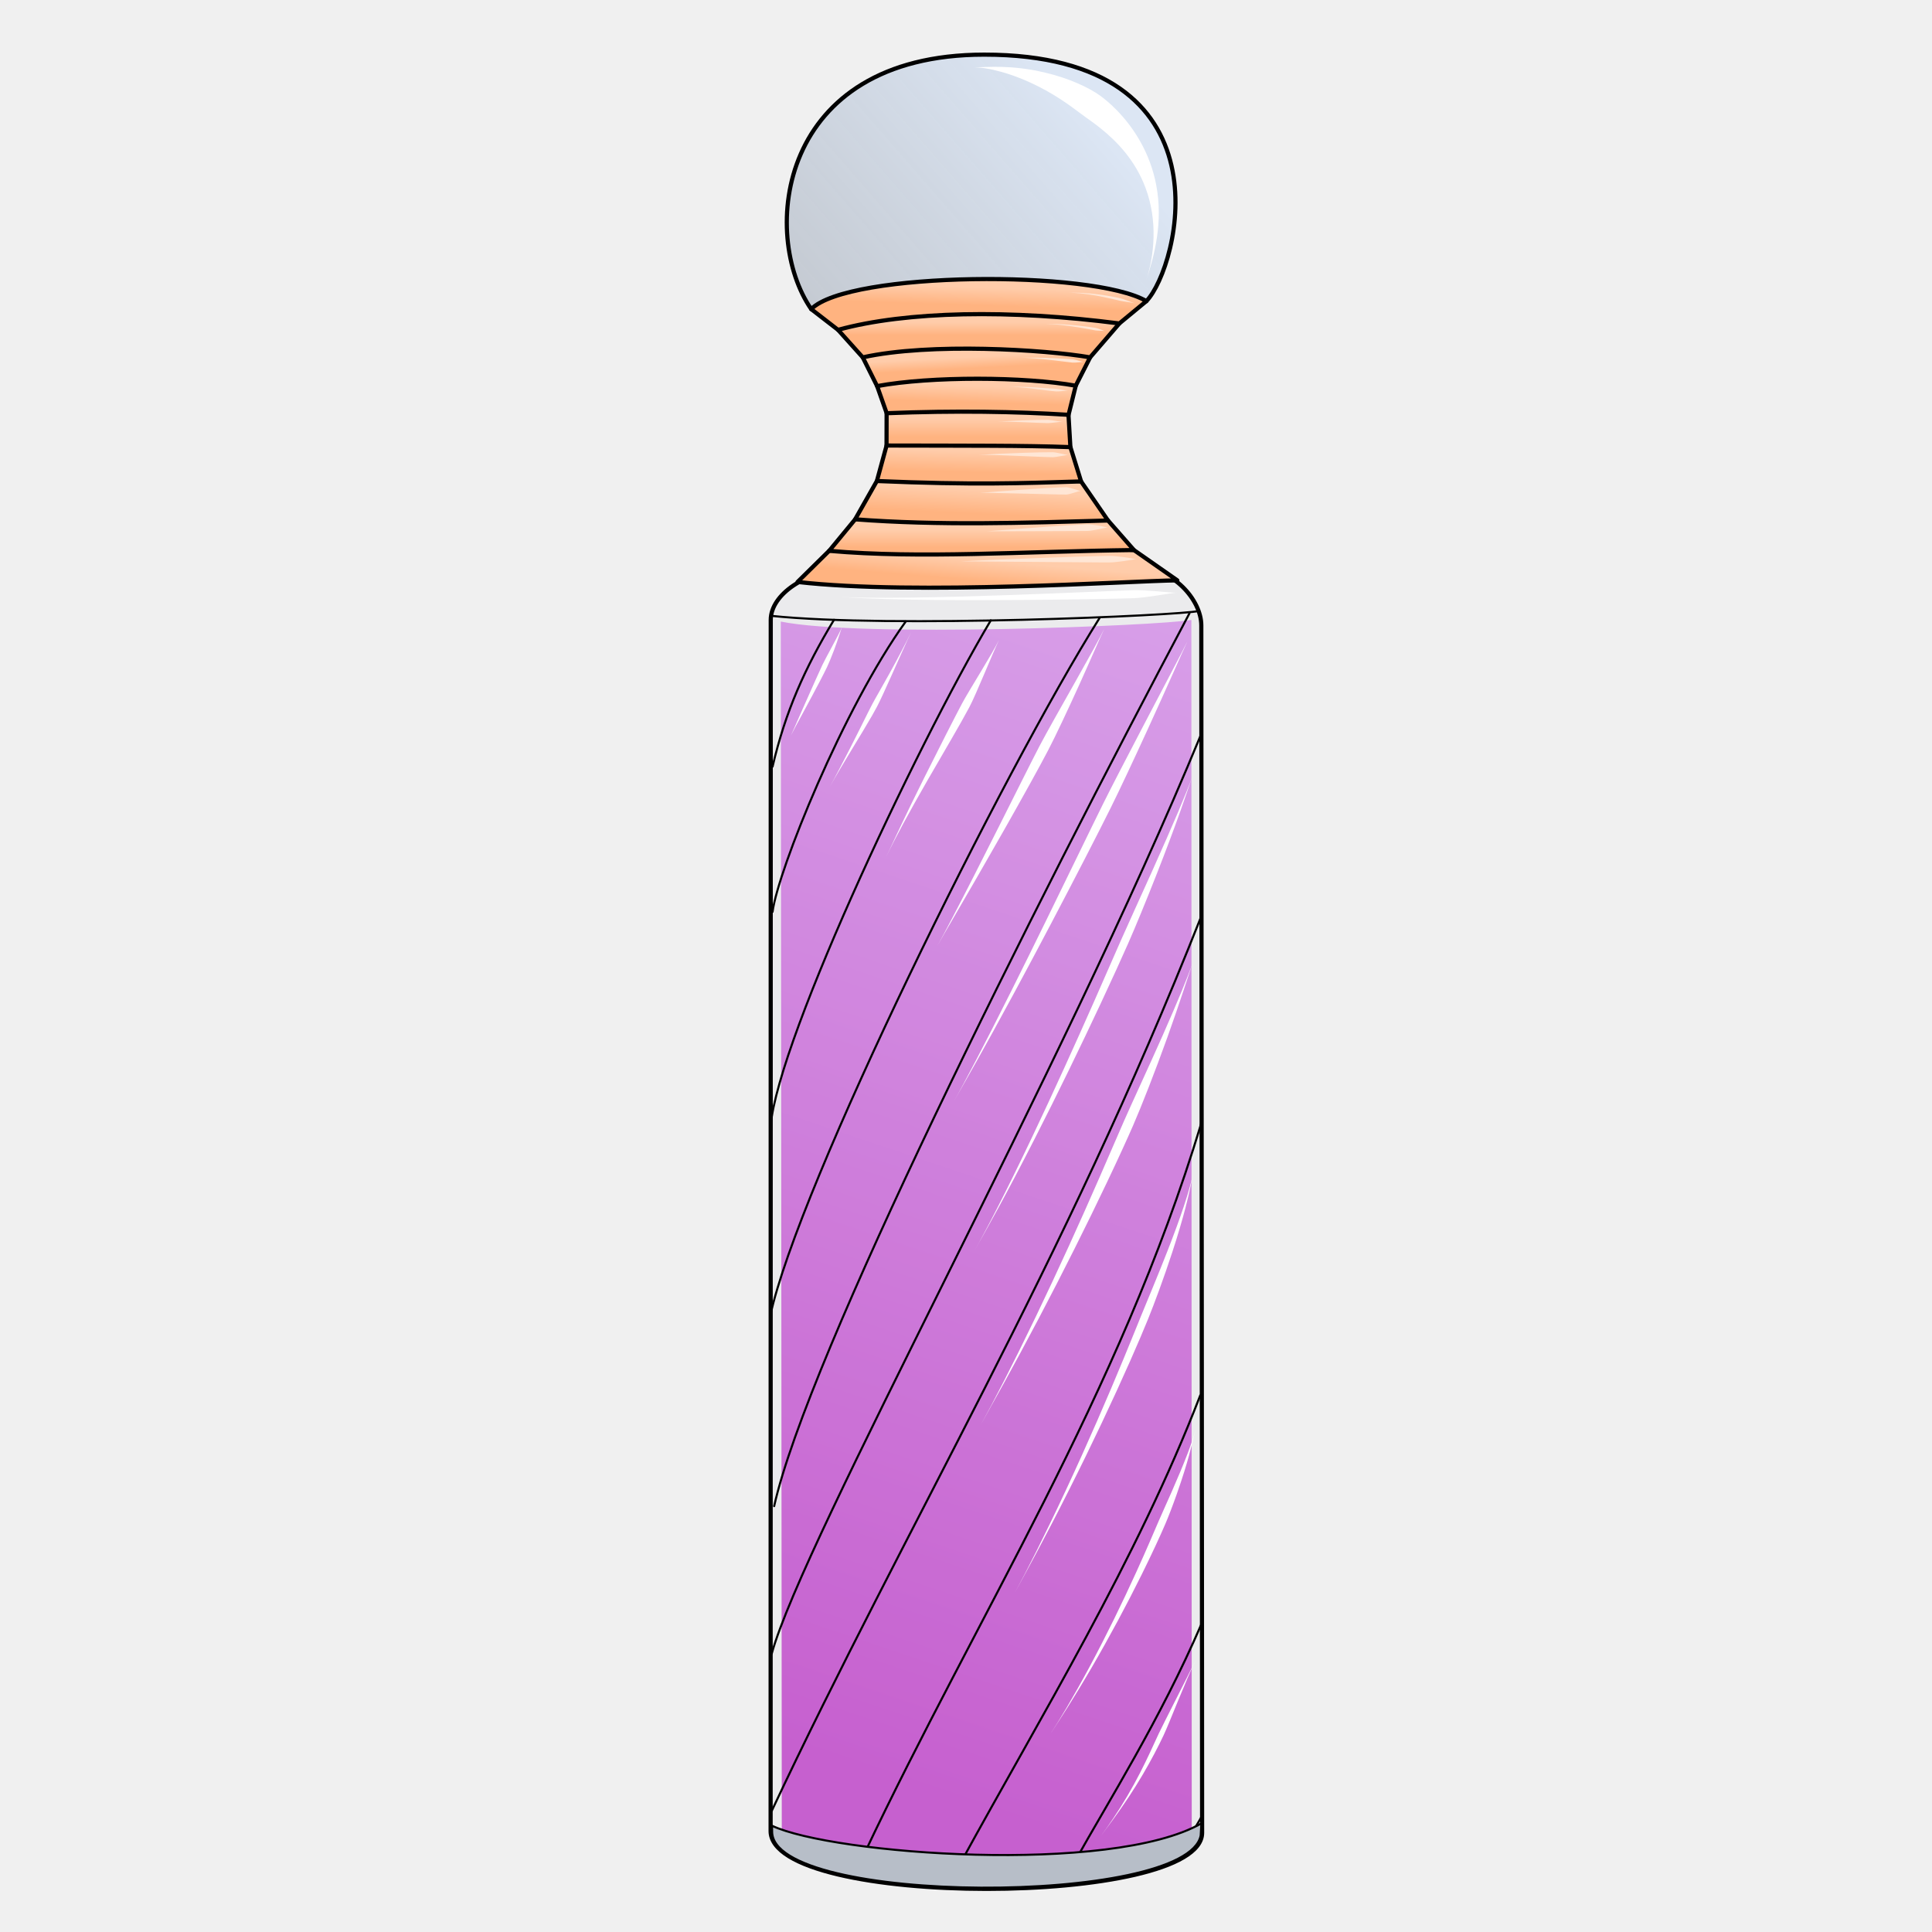
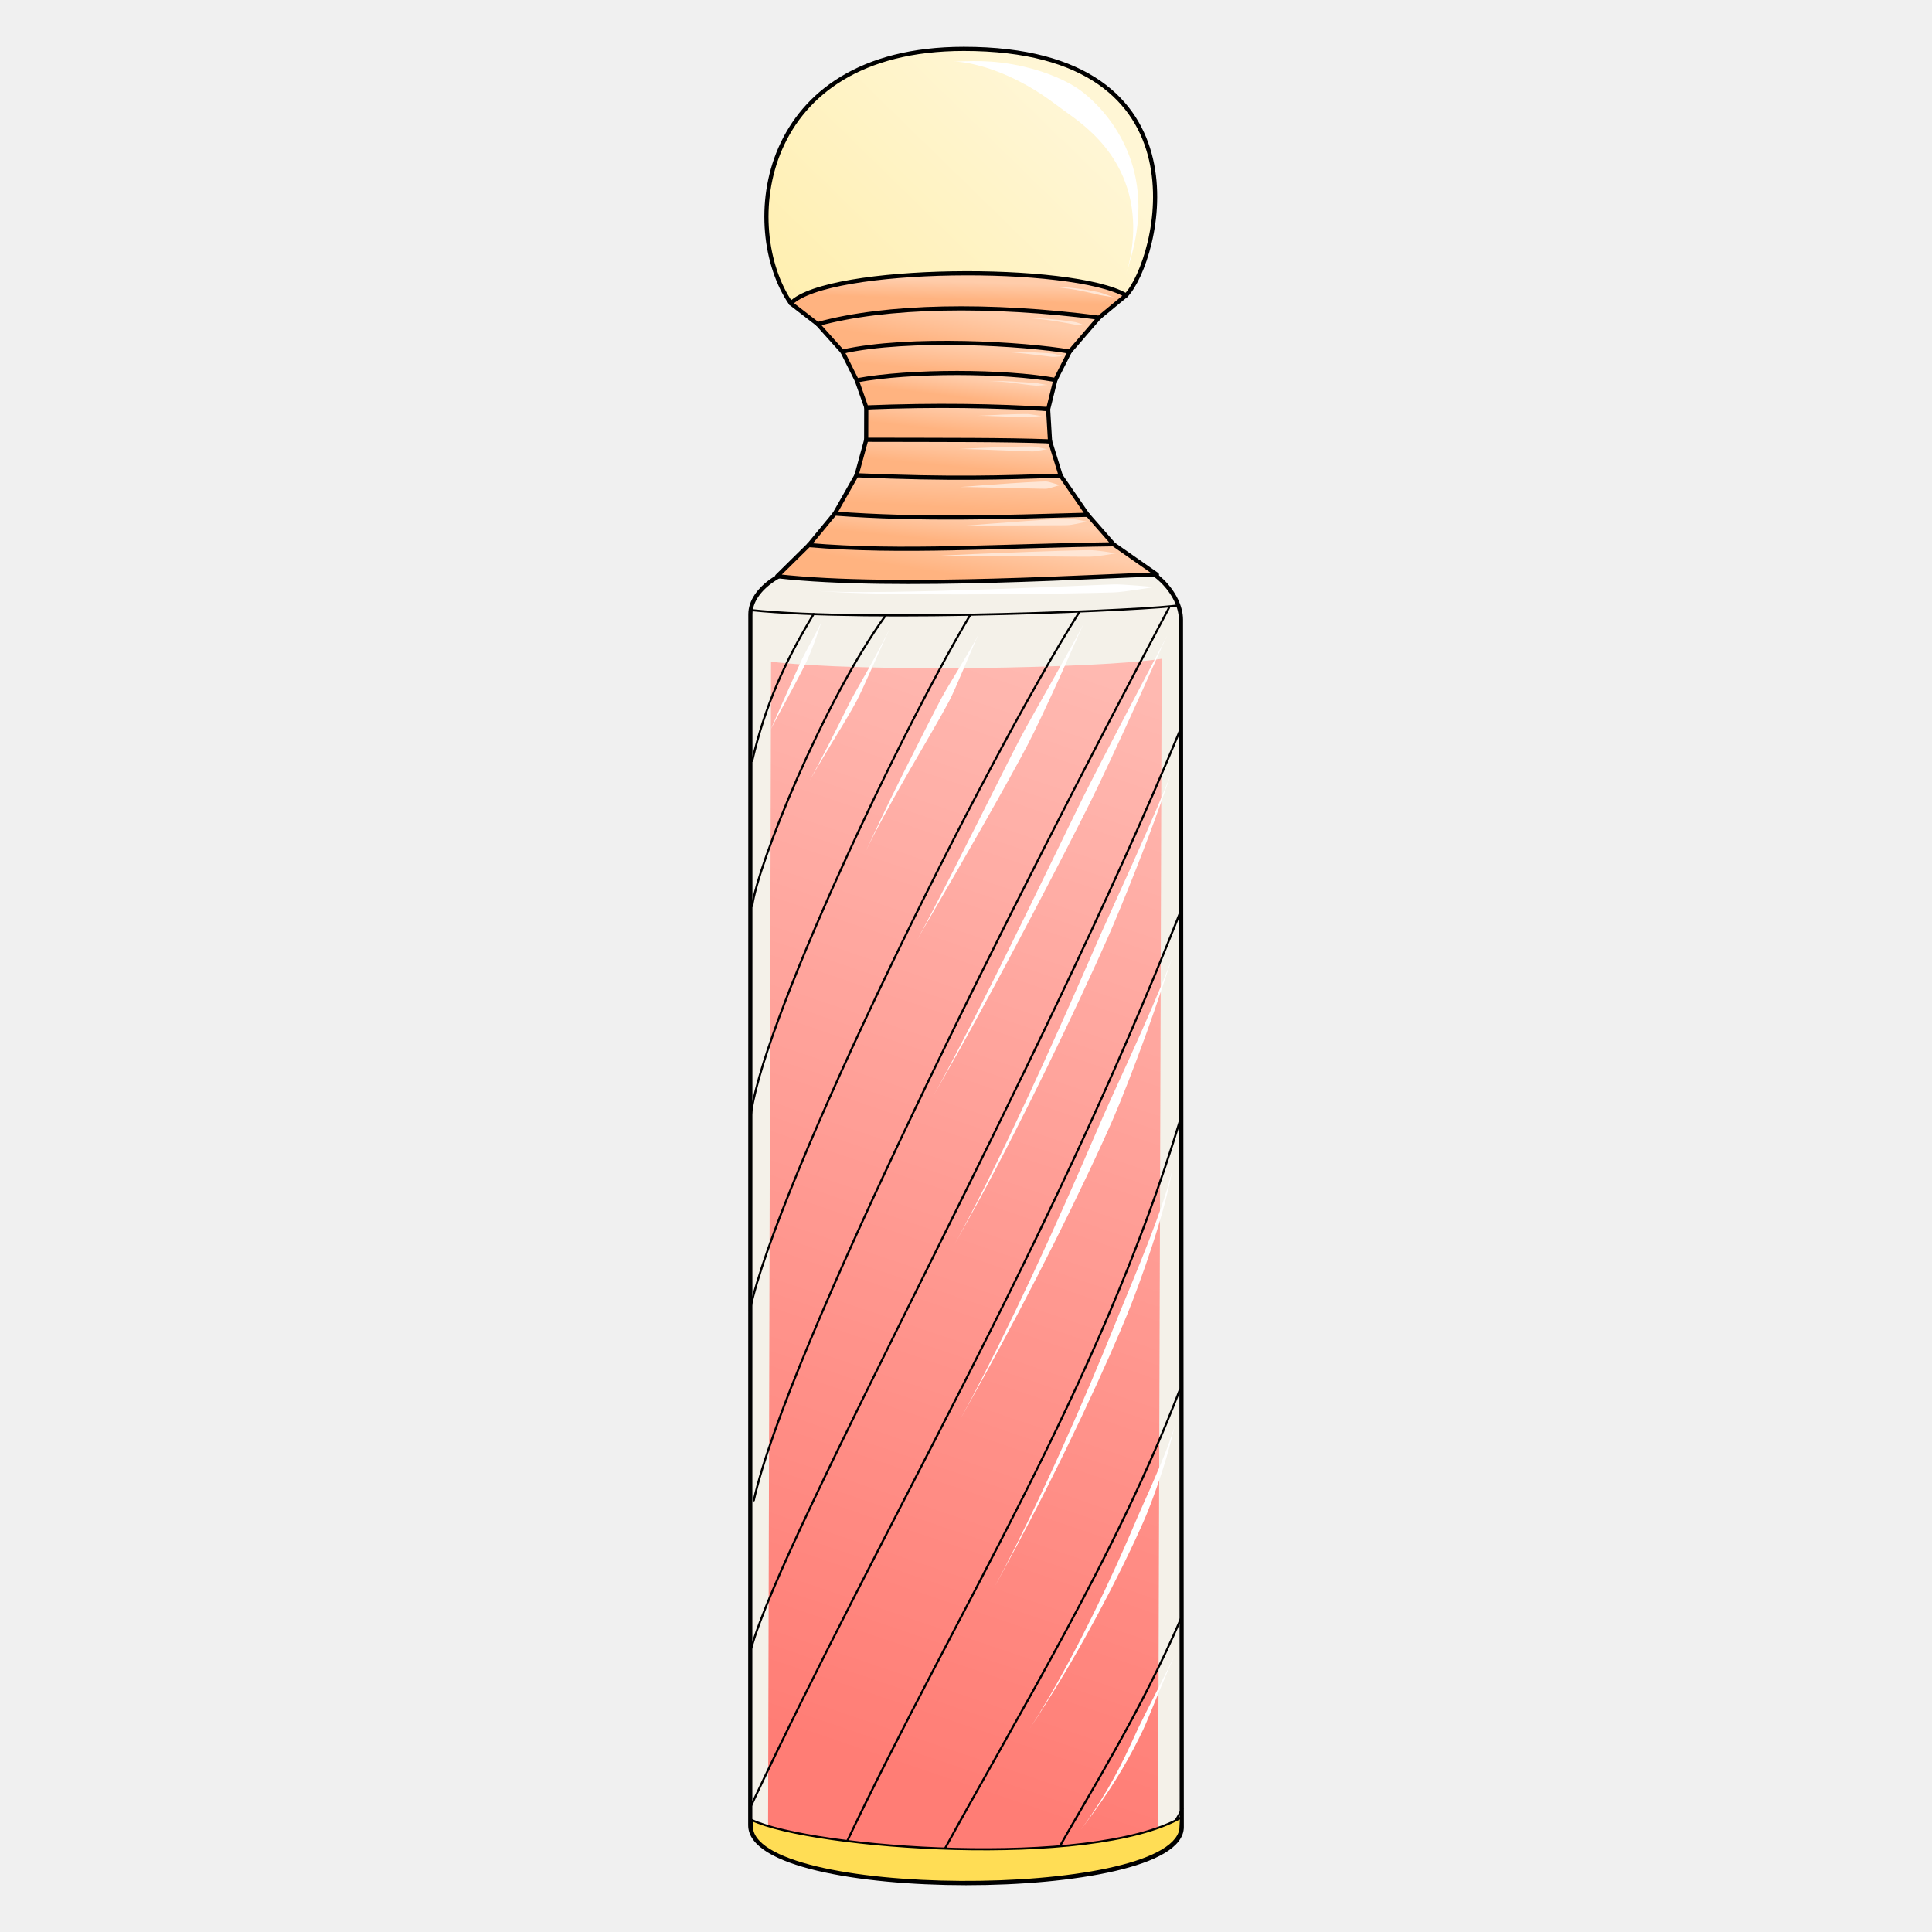
<svg xmlns="http://www.w3.org/2000/svg" xmlns:xlink="http://www.w3.org/1999/xlink" version="1.1" viewBox="0 0 256 256">
  <defs>
    <linearGradient id="innoGrad2">
      <stop stop-color="#ffb380" offset="0" />
      <stop stop-color="#fca" offset="1" />
    </linearGradient>
-     <linearGradient id="linearGradient969" x1="395.53" x2="395.73" y1="87.797" y2="85.356" gradientTransform="matrix(1.1025 0 -.016482 1.1025 -305.76 -19.932)" gradientUnits="userSpaceOnUse" xlink:href="#innoGrad2" />
-     <linearGradient id="linearGradient977" x1="395.66" x2="395.66" y1="83.864" y2="81.831" gradientTransform="matrix(1.1025 0 -.016482 1.1025 -305.76 -19.932)" gradientUnits="userSpaceOnUse" xlink:href="#innoGrad2" />
-     <linearGradient id="linearGradient985" x1="395.32" x2="395.46" y1="79.797" y2="76.881" gradientTransform="matrix(1.1025 0 -.016482 1.1025 -305.76 -19.932)" gradientUnits="userSpaceOnUse" xlink:href="#innoGrad2" />
-     <linearGradient id="linearGradient993" x1="395.46" x2="395.53" y1="74.847" y2="72.339" gradientTransform="matrix(1.1025 0 -.016482 1.1025 -305.76 -19.932)" gradientUnits="userSpaceOnUse" xlink:href="#innoGrad2" />
-     <linearGradient id="linearGradient1001" x1="395.59" x2="395.59" y1="70.576" y2="68.407" gradientTransform="matrix(1.1025 0 -.016482 1.1025 -305.76 -19.932)" gradientUnits="userSpaceOnUse" xlink:href="#innoGrad2" />
-     <linearGradient id="linearGradient1009" x1="395.53" x2="395.59" y1="66.441" y2="64.475" gradientTransform="matrix(1.1025 0 -.016482 1.1025 -305.76 -19.932)" gradientUnits="userSpaceOnUse" xlink:href="#innoGrad2" />
-     <linearGradient id="linearGradient1017" x1="395.8" x2="395.73" y1="62.305" y2="60.949" gradientTransform="matrix(1.1025 0 -.016482 1.1025 -305.76 -19.932)" gradientUnits="userSpaceOnUse" xlink:href="#innoGrad2" />
-     <linearGradient id="linearGradient1025" x1="395.46" x2="395.46" y1="58.373" y2="56.814" gradientTransform="matrix(1.1025 0 -.016482 1.1025 -305.76 -19.932)" gradientUnits="userSpaceOnUse" xlink:href="#innoGrad2" />
+     <linearGradient id="linearGradient969" x1="395.53" x2="396.26" y1="87.797" y2="83.118" gradientTransform="matrix(1.1025 0 -.016482 1.1025 -305.76 -19.932)" gradientUnits="userSpaceOnUse">
+       <stop stop-color="#ffb380" offset="0" />
+       <stop stop-color="#fca" offset="1" />
+     </linearGradient>
+     <linearGradient id="linearGradient977" x1="395.66" x2="395.96" y1="83.864" y2="80.792" gradientTransform="matrix(1.1025 0 -.016482 1.1025 -305.76 -19.932)" gradientUnits="userSpaceOnUse" xlink:href="#innoGrad2" />
+     <linearGradient id="linearGradient985" x1="395.32" x2="395.59" y1="79.797" y2="74.883" gradientTransform="matrix(1.1025 0 -.016482 1.1025 -305.76 -19.932)" gradientUnits="userSpaceOnUse" xlink:href="#innoGrad2" />
+     <linearGradient id="linearGradient993" x1="395.46" x2="395.76" y1="74.847" y2="71.62" gradientTransform="matrix(1.1025 0 -.016482 1.1025 -305.76 -19.932)" gradientUnits="userSpaceOnUse" xlink:href="#innoGrad2" />
+     <linearGradient id="linearGradient1001" x1="395.59" x2="395.9" y1="70.576" y2="67.688" gradientTransform="matrix(1.1025 0 -.016482 1.1025 -305.76 -19.932)" gradientUnits="userSpaceOnUse" xlink:href="#innoGrad2" />
+     <linearGradient id="linearGradient1009" x1="395.53" x2="395.82" y1="66.441" y2="64.075" gradientTransform="matrix(1.1025 0 -.016482 1.1025 -305.76 -19.932)" gradientUnits="userSpaceOnUse" xlink:href="#innoGrad2" />
+     <linearGradient id="linearGradient1017" x1="395.58" x2="395.88" y1="63.504" y2="60.31" gradientTransform="matrix(1.1025 0 -.016482 1.1025 -305.76 -19.932)" gradientUnits="userSpaceOnUse" xlink:href="#innoGrad2" />
+     <linearGradient id="linearGradient1025" x1="394.93" x2="395.69" y1="60.611" y2="56.015" gradientTransform="matrix(1.1025 0 -.016482 1.1025 -305.76 -19.932)" gradientUnits="userSpaceOnUse" xlink:href="#innoGrad2" />
    <linearGradient id="linearGradient1033" x1="395.46" x2="395.53" y1="54.78" y2="52.61" gradientTransform="matrix(1.1025 0 -.016482 1.1025 -305.76 -19.932)" gradientUnits="userSpaceOnUse" xlink:href="#innoGrad2" />
-     <linearGradient id="linearGradient1041" x1="374.89" x2="406.05" y1="57.339" y2="29.726" gradientTransform="matrix(1.1025 0 -.016482 1.1025 -305.76 -19.932)" gradientUnits="userSpaceOnUse">
-       <stop stop-color="#b7bec8" stop-opacity=".78" offset="0" />
-       <stop stop-color="#d7e3f4" stop-opacity=".836" offset="1" />
+     <linearGradient id="linearGradient1041" x1="373.7" x2="406.05" y1="63.334" y2="29.726" gradientTransform="matrix(1.1025 0 -.016482 1.1025 -305.76 -19.932)" gradientUnits="userSpaceOnUse">
+       <stop stop-color="#fea" offset="0" />
+       <stop stop-color="#fff6d5" offset="1" />
    </linearGradient>
-     <linearGradient id="linearGradient1149" x1="376.23" x2="422.01" y1="228.58" y2="92.497" gradientTransform="matrix(1.1025 0 0 1.1025 -307.4 -19.836)" gradientUnits="userSpaceOnUse">
-       <stop stop-color="#bf37c8" offset="0" />
-       <stop stop-color="#d68aea" offset="1" />
+     <linearGradient id="linearGradient1149" x1="376.23" x2="421.9" y1="228.58" y2="94.193" gradientTransform="matrix(1.1025,0,0,1.1025,-307.4,-19.836)" gradientUnits="userSpaceOnUse">
+       <stop stop-color="#f55" offset="0" />
+       <stop stop-color="#faa" offset="1" />
    </linearGradient>
  </defs>
-   <path d="m103.59 242.82-0.132-160.46c10.555 2.147 49.765 0.562 54.405-0.211l0.049 161.57c-18.249 4.7-47.241 1.909-54.321-0.89z" fill="url(#linearGradient1149)" />
-   <path d="m102.11 242.62 0.018-160.48c3.8e-4 -3.419 4.795-6.501 9.429-6.545l39.112-0.368c4.753-0.045 8.508 4.273 8.51 7.635l0.107 160c6e-3 9.845-57.178 10.037-57.176-0.245z" fill="#dbdee3" fill-opacity=".251" stroke="#000" stroke-linecap="round" stroke-linejoin="round" stroke-width=".551" />
-   <g fill="none" stroke="#000" stroke-linecap="round" stroke-linejoin="round" stroke-width=".276">
-     <path d="m102.15 81.598c15.838 1.678 54.226-0.059 56.659-0.634" />
-     <path d="m102.37 101.58c1.693-7.278 4.275-13.063 8.139-19.45" />
-     <path d="m102.37 120.82c0.697-5.434 9.379-27.006 17.653-38.477" />
-     <path d="m102.08 150.21c-0.226-9.849 19.209-51.196 29.205-68.009" />
-     <path d="m102.05 174.41c3.637-17.173 30.911-72.291 43.67-92.559" />
-     <path d="m102.58 199.57c4.391-19.737 34.02-78.695 55.029-118.3" />
-     <path d="m159.13 97.353c-18.555 45-52.674 106.5-56.872 121.77" />
-     <path d="m102.26 239.95c17.698-37.664 38.617-72.242 56.872-118.43" />
-     <path d="m159.15 148.92c-10.872 35.959-29.786 65.316-44.591 96.639" />
-     <path d="m159.04 184.89c-8.418 21.842-21.273 42.775-31.68 61.82" />
-     <path d="m142.48 246.56c4.244-7.618 11.256-18.703 16.737-31.411" />
-     <path d="m157.59 243.42c0.469-0.803 1.311-2.023 1.78-3.037" />
-   </g>
-   <g stroke="#000" stroke-linecap="round" stroke-linejoin="round">
-     <path d="m159.1 243.21c-1.818 9.377-56.919 9.255-56.791-0.545l-0.015-0.746c8.07 3.805 44.888 6.53 56.894-0.31z" fill="#b7bec8" stroke-width=".276" />
-     <g stroke-width=".551">
-       <path d="m107.49 40.959c-6.797-9.84-4.534-33.711 22.914-33.72 33.161-0.012 25.826 28.175 21.499 32.663-5.137 0.957-23.76 8.493-44.413 1.057z" fill="url(#linearGradient1041)" />
-       <path d="m105.68 77.111c15.775 1.8 43.967-0.141 50.319-0.211l-5.754-4.017c-11.95-0.924-21.13-3.607-40.381 0.106z" fill="url(#linearGradient969)" />
-       <path d="m109.87 72.988 3.445-4.175c11.631-3.732 22.533-1.493 33.507 0.159l3.43 3.911c-14.862 0.186-28.193 1.172-40.381 0.106z" fill="url(#linearGradient977)" />
-       <path d="m113.31 68.813 2.877-5.074c8.929-2.579 17.995-1.258 27.06 0.053l3.569 5.18c-11.174 0.316-22.35 0.687-33.507-0.159z" fill="url(#linearGradient985)" />
-       <path d="m116.19 63.739 1.286-4.704c8.024-2.488 16.2-0.959 24.362 0.211l1.412 4.545c-8.002 0.246-14.238 0.485-27.06-0.053z" fill="url(#linearGradient993)" />
-       <path d="m117.47 59.035 0.011-4.281c8.166-1.185 16.163-0.785 24.098 0.211l0.253 4.281c-6.236-0.228-13.371-0.181-24.362-0.211z" fill="url(#linearGradient1001)" />
-       <path d="m117.49 54.754-1.268-3.594c9.05-3.109 17.755-2.716 26.322-0.053l-0.956 3.858c-7.036-0.431-14.862-0.576-24.098-0.211z" fill="url(#linearGradient1009)" />
-       <path d="m116.22 51.16-1.899-3.805c10.4-3.262 20.416-2.912 30.126 0l-1.906 3.753c-6.744-1.199-19.142-1.278-26.322 0.053z" fill="url(#linearGradient1017)" />
-       <path d="m114.32 47.354-3.275-3.647c12.638-6.724 25-5.222 37.274-0.846l-3.873 4.492c-5.942-1.028-21.205-1.981-30.126 0z" fill="url(#linearGradient1025)" />
-       <path d="m107.49 40.959 3.553 2.748c9.055-2.489 22.841-2.719 37.274-0.846l3.585-2.96c-7.083-4.166-39.472-3.948-44.413 1.057z" fill="url(#linearGradient1033)" />
+   <g transform="translate(-2.6981 -.76305)">
+     <path d="m104.47 243.35 0.396-154.91c11.965 1.442 43.42 0.915 51.761-0.387l-0.48 156.02c-18.249 4.7-44.597 2.086-51.677-0.714z" fill="url(#linearGradient1149)" />
+     <g stroke="#000" stroke-linecap="round" stroke-linejoin="round">
+       <path d="m102.11 242.62 0.018-160.48c3.8e-4 -3.419 4.795-6.501 9.429-6.545l39.112-0.368c4.753-0.045 8.508 4.273 8.51 7.635l0.107 160c6e-3 9.845-57.178 10.037-57.176-0.245z" fill="#fff6d5" fill-opacity=".251" stroke-width=".551" />
+       <g fill="none" stroke-width=".276">
+         <path d="m102.15 81.598c15.838 1.678 54.226-0.059 56.659-0.634" />
+         <path d="m102.37 101.58c1.693-7.278 4.275-13.063 8.139-19.45" />
+         <path d="m102.37 120.82c0.697-5.434 9.379-27.006 17.653-38.477" />
+         <path d="m102.08 150.21c-0.226-9.849 19.209-51.196 29.205-68.009" />
+         <path d="m102.05 174.41c3.637-17.173 30.911-72.291 43.67-92.559" />
+         <path d="m102.58 199.57c4.391-19.737 34.02-78.695 55.029-118.3" />
+         <path d="m159.13 97.353c-18.555 45-52.674 106.5-56.872 121.77" />
+         <path d="m102.26 239.95c17.698-37.664 38.617-72.242 56.872-118.43" />
+         <path d="m159.15 148.92c-10.872 35.959-29.786 65.316-44.591 96.639" />
+         <path d="m159.04 184.89c-8.418 21.842-21.273 42.775-31.68 61.82" />
+         <path d="m142.48 246.56c4.244-7.618 11.256-18.703 16.737-31.411" />
+         <path d="m157.59 243.42c0.469-0.803 1.311-2.023 1.78-3.037" />
+       </g>
+       <g>
+         <path d="m159.1 243.21c-1.818 9.377-56.919 9.255-56.791-0.545l-0.015-0.746c8.07 3.805 44.888 6.53 56.894-0.31z" fill="#fd5" stroke-width=".276" />
+         <g stroke-width=".551">
+           <path d="m107.49 40.959c-6.797-9.84-4.534-33.711 22.914-33.72 33.161-0.012 25.826 28.175 21.499 32.663-5.137 0.957-23.76 8.493-44.413 1.057z" fill="url(#linearGradient1041)" />
+           <path d="m105.68 77.111c15.775 1.8 43.967-0.141 50.319-0.211l-5.754-4.017c-11.95-0.924-21.13-3.607-40.381 0.106z" fill="url(#linearGradient969)" />
+           <path d="m109.87 72.988 3.445-4.175c11.631-3.732 22.533-1.493 33.507 0.159l3.43 3.911c-14.862 0.186-28.193 1.172-40.381 0.106z" fill="url(#linearGradient977)" />
+           <path d="m113.31 68.813 2.877-5.074c8.929-2.579 17.995-1.258 27.06 0.053l3.569 5.18c-11.174 0.316-22.35 0.687-33.507-0.159z" fill="url(#linearGradient985)" />
+           <path d="m116.19 63.739 1.286-4.704c8.024-2.488 16.2-0.959 24.362 0.211l1.412 4.545c-8.002 0.246-14.238 0.485-27.06-0.053z" fill="url(#linearGradient993)" />
+           <path d="m117.47 59.035 0.011-4.281c8.166-1.185 16.163-0.785 24.098 0.211l0.253 4.281c-6.236-0.228-13.371-0.181-24.362-0.211z" fill="url(#linearGradient1001)" />
+           <path d="m117.49 54.754-1.268-3.594c9.05-3.109 17.755-2.716 26.322-0.053l-0.956 3.858c-7.036-0.431-14.862-0.576-24.098-0.211z" fill="url(#linearGradient1009)" />
+           <path d="m116.22 51.16-1.899-3.805c10.4-3.262 20.416-2.912 30.126 0l-1.906 3.753c-6.744-1.199-19.142-1.278-26.322 0.053z" fill="url(#linearGradient1017)" />
+           <path d="m114.32 47.354-3.275-3.647c12.638-6.724 25-5.222 37.274-0.846l-3.873 4.492c-5.942-1.028-21.205-1.981-30.126 0z" fill="url(#linearGradient1025)" />
+           <path d="m107.49 40.959 3.553 2.748c9.055-2.489 22.841-2.719 37.274-0.846l3.585-2.96c-7.083-4.166-39.472-3.948-44.413 1.057z" fill="url(#linearGradient1033)" />
+         </g>
+       </g>
+     </g>
+     <g fill="#fff">
+       <path d="m129.01 8.93c1.774-0.032 5.116 0.746 8.732 2.604 2.9 1.49 4.588 2.898 6.015 3.925 0.541 0.389 1.277 0.905 2.073 1.542 2.134 1.708 4.58 4.2 5.96 7.892 1.644 4.397 1.167 8.995 0.051 12.366 1.107-3.345 2.314-7.761 1.362-12.757-0.81-4.251-2.958-7.569-5.199-9.874-0.826-0.849-1.613-1.507-2.24-1.958-1.488-1.071-4.112-2.304-7.323-3.06-4.442-1.046-7.498-0.714-9.432-0.68z" />
+       <path d="m158.42 219.99c-0.629 1.309-1.48 3.314-2.333 5.394-0.853 2.077-1.481 3.648-1.925 4.593-0.281 0.598-0.713 1.471-1.221 2.435-0.934 1.768-2.018 3.644-3.381 5.703-1.395 2.106-2.679 3.804-3.689 5.153 0.968-1.292 2.255-3.164 3.497-5.273 1.25-2.123 2.201-4.045 3.044-5.846 0.393-0.84 0.744-1.619 1.137-2.459 0.321-0.683 1.343-2.694 2.23-4.446 0.828-1.634 2.194-4.322 2.642-5.253z" />
+       <path d="m158.39 189.52c-0.459 1.867-0.921 4.082-2.455 8.436-0.565 1.603-1.129 3.057-1.525 3.979-0.648 1.509-1.706 3.823-3.118 6.674-1.967 3.974-4.253 8.251-6.648 12.361-2.425 4.162-4.244 6.934-5.493 8.824 1.194-1.808 3.015-4.814 5.24-8.965 2.249-4.198 4.355-8.525 6.19-12.557 1.332-2.926 2.284-5.174 2.947-6.716 0.389-0.905 1.044-2.338 1.72-3.872 1.693-3.844 2.773-6.662 3.142-8.164z" />
+       <path d="m158.08 155.48c-0.159 0.888-0.396 2.248-0.991 4.529-0.45 1.726-1.033 3.699-1.75 5.895-1.123 3.438-2.391 6.848-3.221 8.893-0.553 1.361-1.354 3.252-2.372 5.555-2.243 5.072-5.063 11.06-8.162 17.21-3.161 6.274-5.479 10.485-7.077 13.415 1.491-2.733 3.877-7.416 6.75-13.573 2.936-6.293 5.507-12.242 7.645-17.413 0.974-2.355 1.709-4.186 2.274-5.577 0.799-1.967 2.268-5.437 3.551-8.729 0.835-2.141 1.544-4.068 2.106-5.752 0.73-2.185 1.095-3.608 1.246-4.453z" />
+       <path d="m158.08 127.47c-0.598 1.732-1.801 5.54-3.387 9.953-1.634 4.548-3.439 9.165-4.58 11.775-0.771 1.764-1.94 4.323-3.404 7.404-2.643 5.562-5.77 11.826-9.094 18.14-3.448 6.549-5.84 10.771-7.653 14.038 1.641-2.958 4.2-7.896 7.252-14.24 3.116-6.479 5.943-12.74 8.431-18.424 1.034-2.361 2.204-5.095 3.238-7.456 1.071-2.45 3.294-7.208 5.188-11.486 1.971-4.453 3.377-7.871 4.01-9.703z" />
+       <path d="m157.97 102.95c-0.305 0.877-0.825 2.461-1.626 4.7-0.83 2.321-1.844 5.033-3.041 8.083-1.429 3.64-2.88 7.15-3.809 9.258-0.837 1.9-2.1 4.681-3.661 8.014-2.588 5.527-5.652 11.847-8.732 17.885-3.859 7.566-6.314 11.909-7.99 14.85 1.552-2.723 4.092-7.593 7.629-15.028 2.934-6.167 5.776-12.458 8.264-18.084 1.019-2.306 2.518-5.751 3.537-8.057 0.906-2.056 2.533-5.599 4.11-9.112 2.837-6.316 4.642-10.57 5.318-12.509z" />
+       <path d="m157.34 84.976c-0.344 0.715-0.953 2.099-1.865 4.144-0.95 2.128-2.095 4.677-3.467 7.67-1.791 3.906-3.658 7.886-4.8 10.188-0.815 1.643-2.015 4.005-3.454 6.798-2.732 5.303-6.129 11.778-9.356 17.758-4.176 7.739-6.305 11.412-8.03 14.434 1.449-2.537 3.945-7.284 7.625-14.644 3.107-6.213 6.17-12.505 8.845-18.006 1.381-2.839 2.524-5.189 3.347-6.847 1.089-2.194 3.224-6.304 5.159-10.006 1.578-3.019 2.772-5.288 3.909-7.452 1.042-1.984 1.742-3.32 2.087-4.037z" />
+       <path d="m146.34 83.285c-0.585 1.218-1.768 3.996-3.262 7.294-1.512 3.338-3.21 6.951-4.189 8.827-0.577 1.107-1.422 2.664-2.443 4.51-2.08 3.76-4.597 8.19-7.007 12.366-2.328 4.035-4.248 7.286-5.191 8.968 0.945-1.687 2.653-4.967 4.8-9.181 2.365-4.643 4.291-8.499 6.393-12.684 0.942-1.876 1.747-3.47 2.32-4.568 0.922-1.768 3.01-5.44 4.749-8.526 1.822-3.233 3.24-5.779 3.83-7.006z" />
+       <path d="m132.39 84.764c-0.873 1.817-3.053 7.265-3.952 8.951-1.284 2.409-3.048 5.353-5.527 9.66-2.419 4.204-4.306 7.678-5.531 10.247 1.778-3.727 2.316-5.004 5.053-10.503 1.758-3.532 4.252-8.422 5.048-9.914 0.896-1.681 4.037-6.624 4.91-8.441z" />
+       <path d="m120.76 83.707c-0.628 1.308-1.732 3.797-2.569 5.666-0.883 1.972-1.581 3.501-1.996 4.289-0.163 0.309-0.38 0.7-0.636 1.148-0.763 1.333-1.615 2.724-2.72 4.547-1.07 1.765-2.151 3.574-2.861 4.858 0.659-1.189 1.732-3.249 2.622-4.991 1.06-2.078 1.597-3.18 2.372-4.729 0.229-0.458 0.432-0.859 0.593-1.165 0.399-0.758 1.28-2.256 2.308-4.115 1.046-1.892 2.209-4.093 2.888-5.507z" />
+       <path d="m111.57 83.073c-0.152 0.423-0.532 1.697-1.077 3.126-0.328 0.861-0.678 1.712-0.906 2.191-0.217 0.457-0.55 1.112-0.96 1.898-0.665 1.274-1.441 2.714-2.157 4.036-0.855 1.577-1.43 2.629-1.665 3.125 0.236-0.497 0.728-1.648 1.431-3.24 0.527-1.193 1.354-3.051 1.859-4.179 0.356-0.795 0.669-1.488 0.88-1.931 0.226-0.474 0.664-1.288 1.097-2.092 0.783-1.453 1.336-2.484 1.498-2.934z" />
+       <path d="m110.89 79.066c1.715 0.123 4.778 0.192 9.998 0.119 3.941-0.055 8.446-0.182 13.04-0.343 7.314-0.256 13.488-0.551 16.305-0.643 0.701-0.023 2.031 0.066 3.178 0.159 1.148 0.094 2.114 0.193 2.519 0.179-0.406 0.014-1.36 0.181-2.501 0.353-1.142 0.173-2.455 0.349-3.161 0.372-2.463 0.081-9.096 0.205-16.326 0.246-4.613 0.027-9.097 0.016-13.054-0.052-5.348-0.092-8.16-0.26-9.998-0.391z" />
+     </g>
+     <g fill="#ffe6d5">
+       <path d="m141.56 60.285c-0.33-0.007-1.587-0.358-2.076-0.364-0.7-0.009-2.169 0.024-3.841 0.079-1.168 0.038-2.304 0.083-3.322 0.13-1.276 0.06-2.161 0.119-2.595 0.134 0.432-0.015 1.294 3e-3 2.596 0.046 1.007 0.034 2.164 0.079 3.319 0.126 1.649 0.067 3.156 0.135 3.834 0.144 0.488 0.006 1.754-0.302 2.084-0.294z" />
+       <path d="m143.22 65.051c-0.293-0.007-1.474-0.494-1.946-0.491-0.234 0.002-0.53 0.01-0.888 0.025-0.927 0.038-2.321 0.121-3.833 0.222-1.367 0.091-2.676 0.187-3.828 0.276-1.444 0.111-2.43 0.198-2.824 0.212 0.401-0.014 1.376 0.009 2.831 0.042-0.72-0.016 4.554 0.106 3.834 0.089 1.256 0.03 3.164 0.08 3.83 0.093 0.355 0.007 0.651 0.01 0.883 9e-3 0.469-0.003 1.647-0.482 1.94-0.475z" />
+       <path d="m146.82 69.888c-0.195-0.004-0.7-0.146-1.348-0.258-0.499-0.086-1.049-0.156-1.358-0.148-0.163 0.004-0.351 0.01-0.564 0.019-1.058 0.044-2.786 0.154-4.777 0.293-1.699 0.119-3.359 0.244-4.771 0.354-1.791 0.14-2.856 0.233-3.253 0.246 0.341-0.012 1.521-0.004 3.262-6e-3 0.677-8.14e-4 4.106-0.013 4.783-0.013 1.718-0.005 4-0.009 4.778-0.018 0.212-0.002 0.4-0.005 0.562-9e-3 0.306-0.007 0.853-0.101 1.344-0.201 0.651-0.131 1.161-0.264 1.341-0.26z" />
+       <path d="m150.58 74.091c-0.195-0.004-0.779-0.149-1.651-0.267-0.671-0.091-1.455-0.168-1.903-0.165-0.236 0.002-0.509 0.006-0.822 0.012-1.504 0.029-4.215 0.114-7.229 0.22-2.606 0.092-5.148 0.191-7.227 0.282-1.139 0.05-2.017 0.092-2.72 0.128-0.91 0.047-1.402 0.077-1.649 0.086 0.242-0.008 0.736-0.005 1.651 0.003 0.981 0.009 1.742 0.016 2.723 0.024 1.381 0.012 5.85 0.047 7.231 0.059 2.765 0.023 5.977 0.052 7.229 0.055 0.312 6.84e-4 0.586 3.35e-4 0.821-0.001 0.445-0.003 1.23-0.09 1.898-0.184 0.87-0.122 1.455-0.255 1.65-0.251z" />
+       <path d="m140.79 55.884c-0.373-0.008-1.541-0.252-1.944-0.259-0.657-0.011-2.011 0.022-3.369 0.078-1.349 0.055-2.633 0.138-3.243 0.159 1.22-0.042 5.288 0.179 6.605 0.202 0.403 0.007 1.579-0.189 1.952-0.18z" />
+       <path d="m141.53 51.773c-0.322-0.007-1.272-0.232-1.591-0.256-0.166-0.013-2.354-0.166-3.157-0.209-1.497-0.08-2.301-0.062-3.168-0.032 0.767-0.026 1.77 0.035 3.153 0.203 1.505 0.184 2.257 0.312 3.145 0.381 0.321 0.025 1.296-0.094 1.618-0.087z" />
+       <path d="m143.6 47.961c-0.212-0.015-1.066-0.315-1.419-0.349-0.05-0.005-0.106-0.01-0.166-0.015-0.434-0.037-1.304-0.092-2.234-0.138-1.8-0.087-3.909-0.076-4.677-0.049 0.951-0.033 2.578 0.098 4.651 0.348 0.95 0.115 1.745 0.222 2.217 0.273 0.06 0.007 0.115 0.012 0.166 0.017 0.354 0.034 1.249-0.104 1.462-0.088z" />
+       <path d="m146.35 43.85c-0.083-0.02-0.279-0.114-0.544-0.212-0.228-0.085-0.49-0.169-0.643-0.196-0.046-0.008-0.097-0.017-0.153-0.026-0.423-0.07-1.194-0.176-2.13-0.275-0.79-0.083-1.619-0.152-2.416-0.191-1.069-0.053-1.746-0.037-2.235-0.02 0.461-0.016 1.194 0.007 2.228 0.114 0.79 0.082 1.613 0.197 2.393 0.323 0.939 0.152 1.671 0.295 2.103 0.376 0.055 0.01 0.106 0.02 0.152 0.028 0.147 0.026 0.427 0.041 0.665 0.05 0.285 0.01 0.502 0.011 0.58 0.03z" />
+       <path d="m150.37 40.188c-0.373-0.107-1.513-0.577-1.922-0.672-0.553-0.13-1.516-0.32-2.622-0.472-2.09-0.288-3.454-0.287-4.469-0.252 0.943-0.033 2.448 0.091 4.432 0.476 1.109 0.215 2.014 0.442 2.582 0.575 0.405 0.095 1.625 0.239 1.998 0.345z" />
    </g>
  </g>
-   <g fill="#fff">
-     <path d="m129.01 8.93c1.774-0.032 5.116 0.746 8.732 2.604 2.9 1.49 4.588 2.898 6.015 3.925 0.541 0.389 1.277 0.905 2.073 1.542 2.134 1.708 4.58 4.2 5.96 7.892 1.644 4.397 1.167 8.995 0.051 12.366 1.107-3.345 2.314-7.761 1.362-12.757-0.81-4.251-2.958-7.569-5.199-9.874-0.826-0.849-1.613-1.507-2.24-1.958-1.488-1.071-4.112-2.304-7.323-3.06-4.442-1.046-7.498-0.714-9.432-0.68z" />
-     <path d="m158.42 219.99c-0.629 1.309-1.48 3.314-2.333 5.394-0.853 2.077-1.481 3.648-1.925 4.593-0.281 0.598-0.713 1.471-1.221 2.435-0.934 1.768-2.018 3.644-3.381 5.703-1.395 2.106-2.679 3.804-3.689 5.153 0.968-1.292 2.255-3.164 3.497-5.273 1.25-2.123 2.201-4.045 3.044-5.846 0.393-0.84 0.744-1.619 1.137-2.459 0.321-0.683 1.343-2.694 2.23-4.446 0.828-1.634 2.194-4.322 2.642-5.253z" />
-     <path d="m158.39 189.52c-0.459 1.867-0.921 4.082-2.455 8.436-0.565 1.603-1.129 3.057-1.525 3.979-0.648 1.509-1.706 3.823-3.118 6.674-1.967 3.974-4.253 8.251-6.648 12.361-2.425 4.162-4.244 6.934-5.493 8.824 1.194-1.808 3.015-4.814 5.24-8.965 2.249-4.198 4.355-8.525 6.19-12.557 1.332-2.926 2.284-5.174 2.947-6.716 0.389-0.905 1.044-2.338 1.72-3.872 1.693-3.844 2.773-6.662 3.142-8.164z" />
-     <path d="m158.08 155.48c-0.159 0.888-0.396 2.248-0.991 4.529-0.45 1.726-1.033 3.699-1.75 5.895-1.123 3.438-2.391 6.848-3.221 8.893-0.553 1.361-1.354 3.252-2.372 5.555-2.243 5.072-5.063 11.06-8.162 17.21-3.161 6.274-5.479 10.485-7.077 13.415 1.491-2.733 3.877-7.416 6.75-13.573 2.936-6.293 5.507-12.242 7.645-17.413 0.974-2.355 1.709-4.186 2.274-5.577 0.799-1.967 2.268-5.437 3.551-8.729 0.835-2.141 1.544-4.068 2.106-5.752 0.73-2.185 1.095-3.608 1.246-4.453z" />
-     <path d="m158.08 127.47c-0.598 1.732-1.801 5.54-3.387 9.953-1.634 4.548-3.439 9.165-4.58 11.775-0.771 1.764-1.94 4.323-3.404 7.404-2.643 5.562-5.77 11.826-9.094 18.14-3.448 6.549-5.84 10.771-7.653 14.038 1.641-2.958 4.2-7.896 7.252-14.24 3.116-6.479 5.943-12.74 8.431-18.424 1.034-2.361 2.204-5.095 3.238-7.456 1.071-2.45 3.294-7.208 5.188-11.486 1.971-4.453 3.377-7.871 4.01-9.703z" />
-     <path d="m157.97 102.95c-0.305 0.877-0.825 2.461-1.626 4.7-0.83 2.321-1.844 5.033-3.041 8.083-1.429 3.64-2.88 7.15-3.809 9.258-0.837 1.9-2.1 4.681-3.661 8.014-2.588 5.527-5.652 11.847-8.732 17.885-3.859 7.566-6.314 11.909-7.99 14.85 1.552-2.723 4.092-7.593 7.629-15.028 2.934-6.167 5.776-12.458 8.264-18.084 1.019-2.306 2.518-5.751 3.537-8.057 0.906-2.056 2.533-5.599 4.11-9.112 2.837-6.316 4.642-10.57 5.318-12.509z" />
-     <path d="m157.34 84.976c-0.344 0.715-0.953 2.099-1.865 4.144-0.95 2.128-2.095 4.677-3.467 7.67-1.791 3.906-3.658 7.886-4.8 10.188-0.815 1.643-2.015 4.005-3.454 6.798-2.732 5.303-6.129 11.778-9.356 17.758-4.176 7.739-6.305 11.412-8.03 14.434 1.449-2.537 3.945-7.284 7.625-14.644 3.107-6.213 6.17-12.505 8.845-18.006 1.381-2.839 2.524-5.189 3.347-6.847 1.089-2.194 3.224-6.304 5.159-10.006 1.578-3.019 2.772-5.288 3.909-7.452 1.042-1.984 1.742-3.32 2.087-4.037z" />
-     <path d="m146.34 83.285c-0.585 1.218-1.768 3.996-3.262 7.294-1.512 3.338-3.21 6.951-4.189 8.827-0.577 1.107-1.422 2.664-2.443 4.51-2.08 3.76-4.597 8.19-7.007 12.366-2.328 4.035-4.248 7.286-5.191 8.968 0.945-1.687 2.653-4.967 4.8-9.181 2.365-4.643 4.291-8.499 6.393-12.684 0.942-1.876 1.747-3.47 2.32-4.568 0.922-1.768 3.01-5.44 4.749-8.526 1.822-3.233 3.24-5.779 3.83-7.006z" />
-     <path d="m132.39 84.764c-0.873 1.817-3.053 7.265-3.952 8.951-1.284 2.409-3.048 5.353-5.527 9.66-2.419 4.204-4.306 7.678-5.531 10.247 1.778-3.727 2.316-5.004 5.053-10.503 1.758-3.532 4.252-8.422 5.048-9.914 0.896-1.681 4.037-6.624 4.91-8.441z" />
-     <path d="m120.76 83.707c-0.628 1.308-1.732 3.797-2.569 5.666-0.883 1.972-1.581 3.501-1.996 4.289-0.163 0.309-0.38 0.7-0.636 1.148-0.763 1.333-1.615 2.724-2.72 4.547-1.07 1.765-2.151 3.574-2.861 4.858 0.659-1.189 1.732-3.249 2.622-4.991 1.06-2.078 1.597-3.18 2.372-4.729 0.229-0.458 0.432-0.859 0.593-1.165 0.399-0.758 1.28-2.256 2.308-4.115 1.046-1.892 2.209-4.093 2.888-5.507z" />
-     <path d="m111.57 83.073c-0.152 0.423-0.532 1.697-1.077 3.126-0.328 0.861-0.678 1.712-0.906 2.191-0.217 0.457-0.55 1.112-0.96 1.898-0.665 1.274-1.441 2.714-2.157 4.036-0.855 1.577-1.43 2.629-1.665 3.125 0.236-0.497 0.728-1.648 1.431-3.24 0.527-1.193 1.354-3.051 1.859-4.179 0.356-0.795 0.669-1.488 0.88-1.931 0.226-0.474 0.664-1.288 1.097-2.092 0.783-1.453 1.336-2.484 1.498-2.934z" />
-     <path d="m110.89 79.066c1.715 0.123 4.778 0.192 9.998 0.119 3.941-0.055 8.446-0.182 13.04-0.343 7.314-0.256 13.488-0.551 16.305-0.643 0.701-0.023 2.031 0.066 3.178 0.159 1.148 0.094 2.114 0.193 2.519 0.179-0.406 0.014-1.36 0.181-2.501 0.353-1.142 0.173-2.455 0.349-3.161 0.372-2.463 0.081-9.096 0.205-16.326 0.246-4.613 0.027-9.097 0.016-13.054-0.052-5.348-0.092-8.16-0.26-9.998-0.391z" />
-   </g>
-   <g fill="#ffe6d5">
-     <path d="m141.56 60.285c-0.33-0.007-1.587-0.358-2.076-0.364-0.7-0.009-2.169 0.024-3.841 0.079-1.168 0.038-2.304 0.083-3.322 0.13-1.276 0.06-2.161 0.119-2.595 0.134 0.432-0.015 1.294 3e-3 2.596 0.046 1.007 0.034 2.164 0.079 3.319 0.126 1.649 0.067 3.156 0.135 3.834 0.144 0.488 0.006 1.754-0.302 2.084-0.294z" />
-     <path d="m143.22 65.051c-0.293-0.007-1.474-0.494-1.946-0.491-0.234 0.002-0.53 0.01-0.888 0.025-0.927 0.038-2.321 0.121-3.833 0.222-1.367 0.091-2.676 0.187-3.828 0.276-1.444 0.111-2.43 0.198-2.824 0.212 0.401-0.014 1.376 0.009 2.831 0.042-0.72-0.016 4.554 0.106 3.834 0.089 1.256 0.03 3.164 0.08 3.83 0.093 0.355 0.007 0.651 0.01 0.883 9e-3 0.469-0.003 1.647-0.482 1.94-0.475z" />
-     <path d="m146.82 69.888c-0.195-0.004-0.7-0.146-1.348-0.258-0.499-0.086-1.049-0.156-1.358-0.148-0.163 0.004-0.351 0.01-0.564 0.019-1.058 0.044-2.786 0.154-4.777 0.293-1.699 0.119-3.359 0.244-4.771 0.354-1.791 0.14-2.856 0.233-3.253 0.246 0.341-0.012 1.521-0.004 3.262-6e-3 0.677-8.14e-4 4.106-0.013 4.783-0.013 1.718-0.005 4-0.009 4.778-0.018 0.212-0.002 0.4-0.005 0.562-9e-3 0.306-0.007 0.853-0.101 1.344-0.201 0.651-0.131 1.161-0.264 1.341-0.26z" />
-     <path d="m150.58 74.091c-0.195-0.004-0.779-0.149-1.651-0.267-0.671-0.091-1.455-0.168-1.903-0.165-0.236 0.002-0.509 0.006-0.822 0.012-1.504 0.029-4.215 0.114-7.229 0.22-2.606 0.092-5.148 0.191-7.227 0.282-1.139 0.05-2.017 0.092-2.72 0.128-0.91 0.047-1.402 0.077-1.649 0.086 0.242-0.008 0.736-0.005 1.651 0.003 0.981 0.009 1.742 0.016 2.723 0.024 1.381 0.012 5.85 0.047 7.231 0.059 2.765 0.023 5.977 0.052 7.229 0.055 0.312 6.84e-4 0.586 3.35e-4 0.821-0.001 0.445-0.003 1.23-0.09 1.898-0.184 0.87-0.122 1.455-0.255 1.65-0.251z" />
-     <path d="m140.79 55.884c-0.373-0.008-1.541-0.252-1.944-0.259-0.657-0.011-2.011 0.022-3.369 0.078-1.349 0.055-2.633 0.138-3.243 0.159 1.22-0.042 5.288 0.179 6.605 0.202 0.403 0.007 1.579-0.189 1.952-0.18z" />
-     <path d="m141.53 51.773c-0.322-0.007-1.272-0.232-1.591-0.256-0.166-0.013-2.354-0.166-3.157-0.209-1.497-0.08-2.301-0.062-3.168-0.032 0.767-0.026 1.77 0.035 3.153 0.203 1.505 0.184 2.257 0.312 3.145 0.381 0.321 0.025 1.296-0.094 1.618-0.087z" />
-     <path d="m143.6 47.961c-0.212-0.015-1.066-0.315-1.419-0.349-0.05-0.005-0.106-0.01-0.166-0.015-0.434-0.037-1.304-0.092-2.234-0.138-1.8-0.087-3.909-0.076-4.677-0.049 0.951-0.033 2.578 0.098 4.651 0.348 0.95 0.115 1.745 0.222 2.217 0.273 0.06 0.007 0.115 0.012 0.166 0.017 0.354 0.034 1.249-0.104 1.462-0.088z" />
-     <path d="m146.35 43.85c-0.083-0.02-0.279-0.114-0.544-0.212-0.228-0.085-0.49-0.169-0.643-0.196-0.046-0.008-0.097-0.017-0.153-0.026-0.423-0.07-1.194-0.176-2.13-0.275-0.79-0.083-1.619-0.152-2.416-0.191-1.069-0.053-1.746-0.037-2.235-0.02 0.461-0.016 1.194 0.007 2.228 0.114 0.79 0.082 1.613 0.197 2.393 0.323 0.939 0.152 1.671 0.295 2.103 0.376 0.055 0.01 0.106 0.02 0.152 0.028 0.147 0.026 0.427 0.041 0.665 0.05 0.285 0.01 0.502 0.011 0.58 0.03z" />
-     <path d="m150.37 40.188c-0.373-0.107-1.513-0.577-1.922-0.672-0.553-0.13-1.516-0.32-2.622-0.472-2.09-0.288-3.454-0.287-4.469-0.252 0.943-0.033 2.448 0.091 4.432 0.476 1.109 0.215 2.014 0.442 2.582 0.575 0.405 0.095 1.625 0.239 1.998 0.345z" />
-   </g>
</svg>
